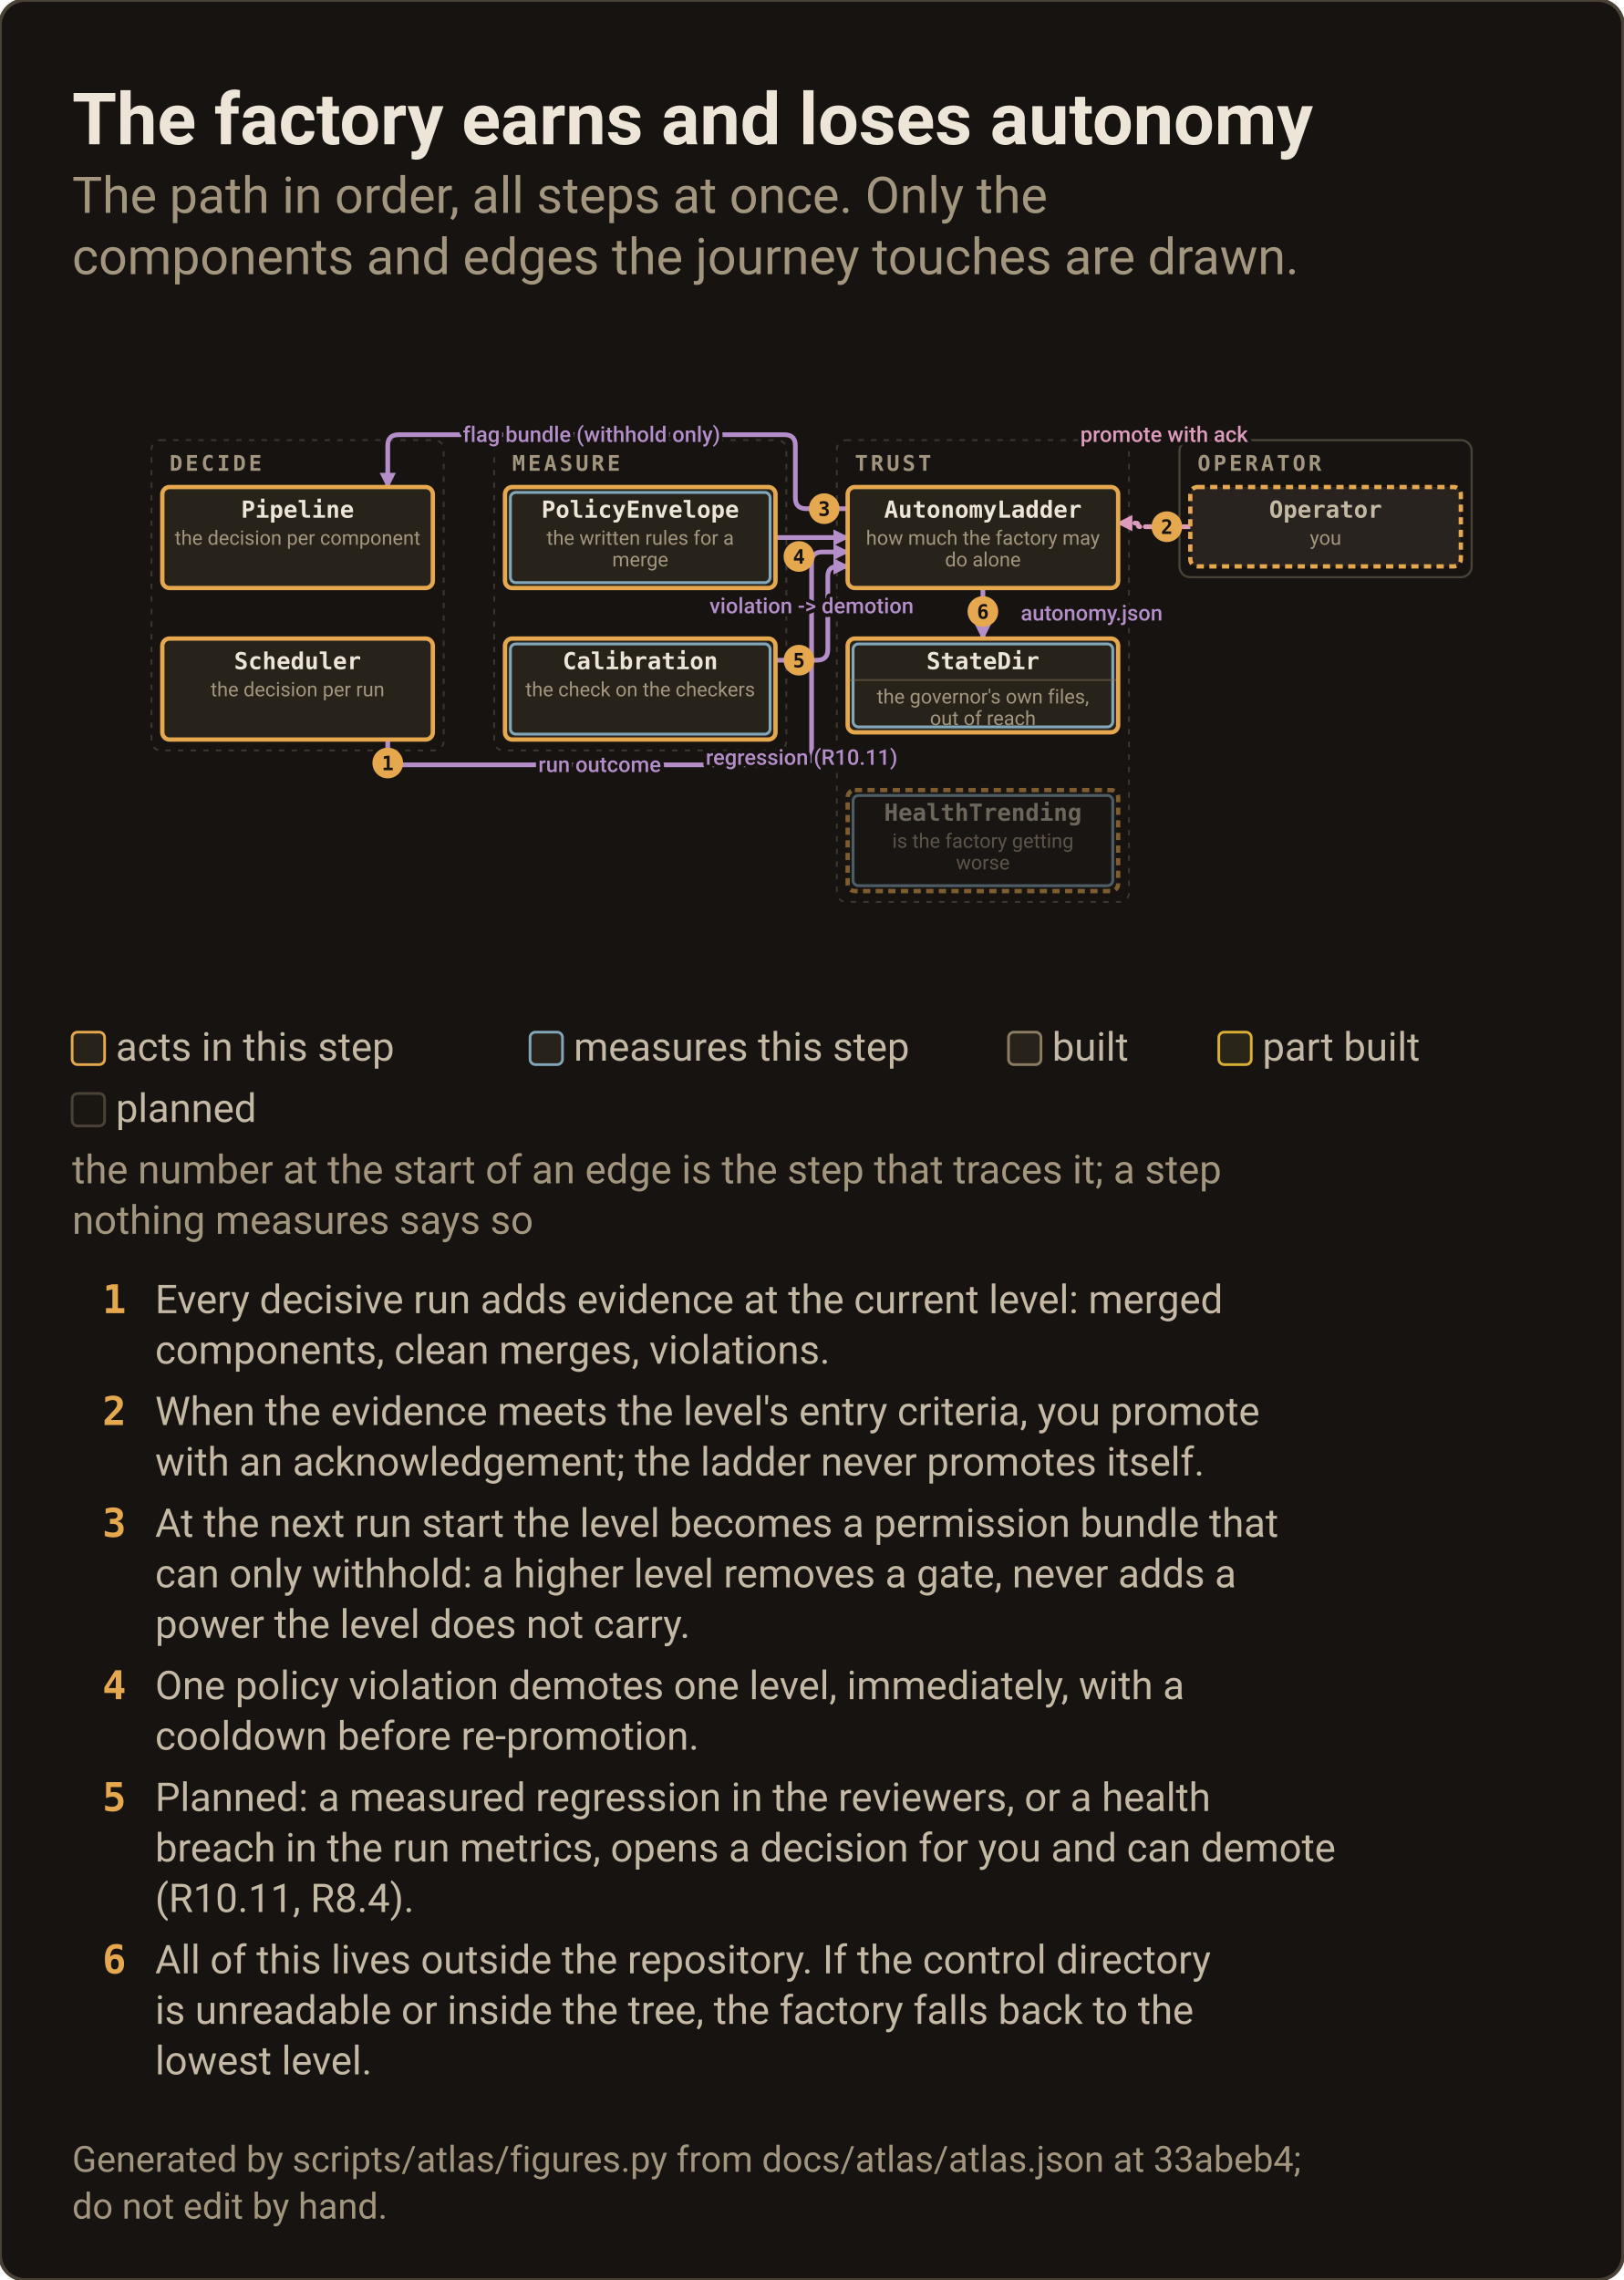
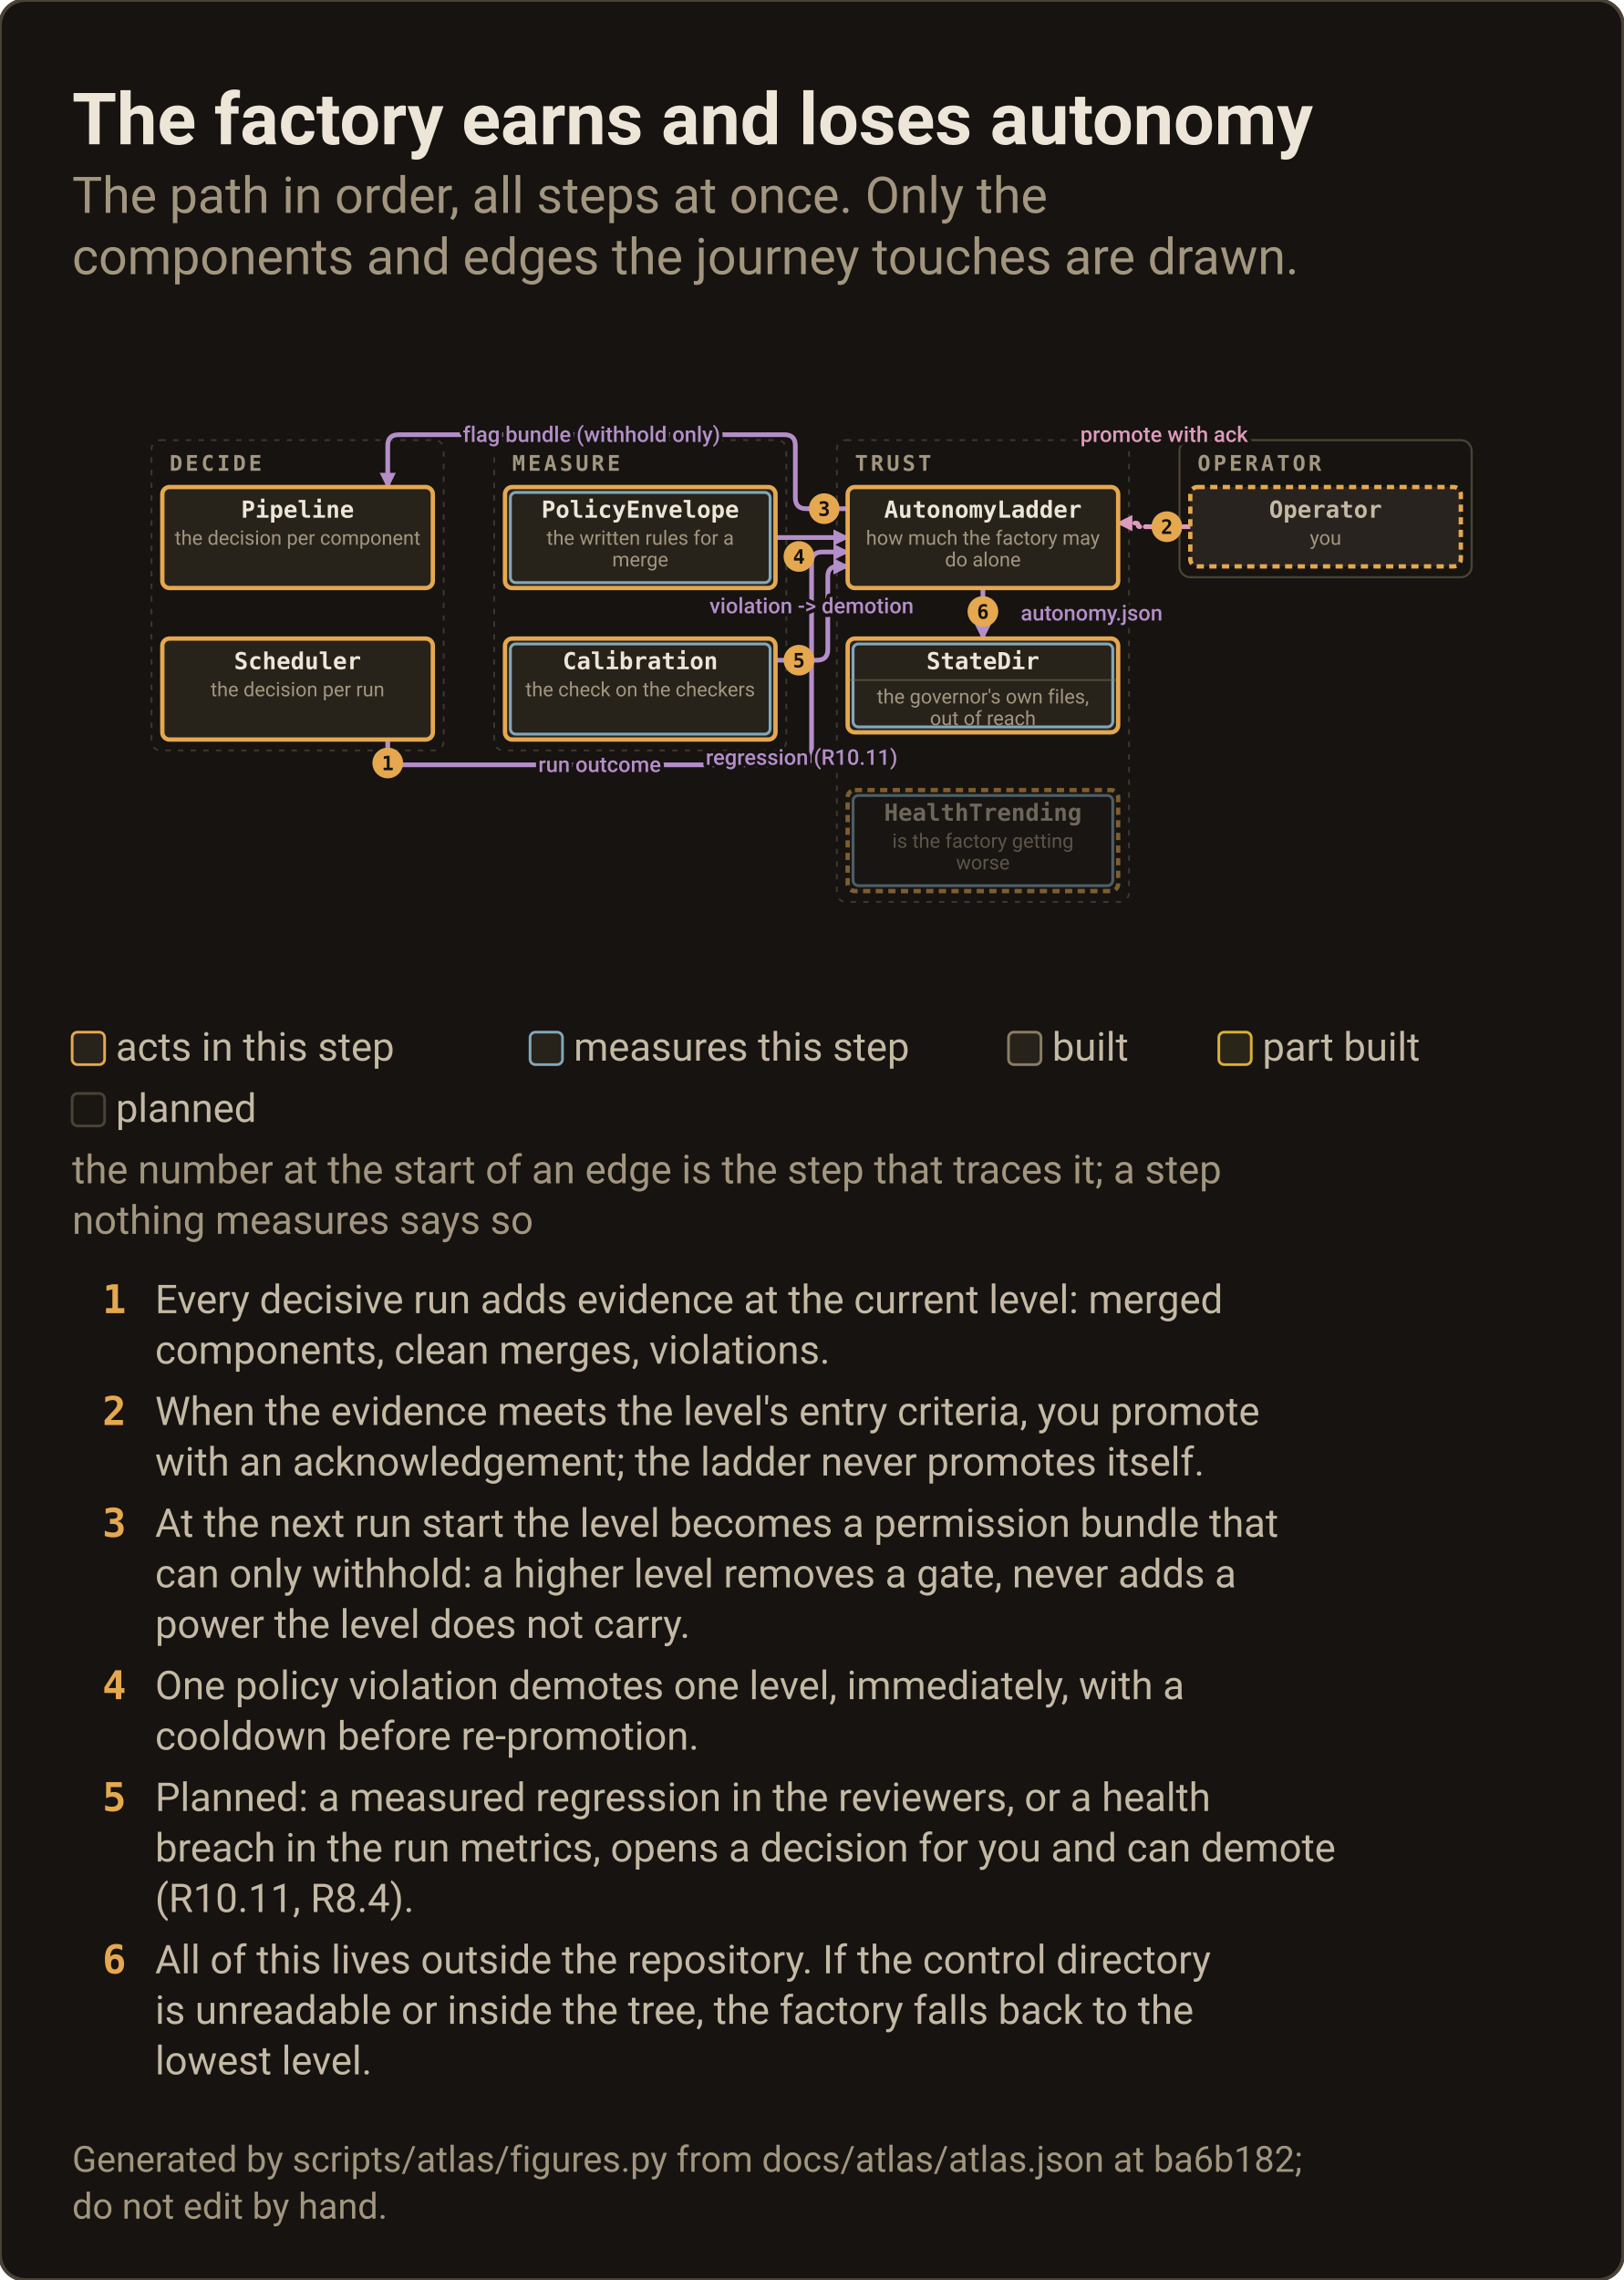
<svg xmlns="http://www.w3.org/2000/svg" width="900" height="1264" viewBox="0 0 900 1264" role="img" aria-label="Journey: The factory earns and loses autonomy">
  <rect x="0" y="0" width="900" height="1264" rx="14" fill="#161310" stroke="#4A4237" stroke-width="2" />
  <text x="40.0" y="80.0" class="c0">The factory earns and loses autonomy</text>
  <text x="40.0" y="118.0" class="c1">The path in order, all steps at once. Only the</text>
  <text x="40.0" y="152.0" class="c1">components and edges the journey touches are drawn.</text>
  <svg id="map" x="76.0" y="170.0" width="748" height="380" viewBox="0 0 748 380" overflow="visible">
    <defs>
      <marker id="map-m-work" viewBox="0 0 8 8" refX="7" refY="4" markerUnits="userSpaceOnUse" markerWidth="9" markerHeight="9" orient="auto-start-reverse">
        <path d="M0,0 L8,4 L0,8 z" fill="#D9CDB2" />
      </marker>
      <marker id="map-m-measure" viewBox="0 0 8 8" refX="7" refY="4" markerUnits="userSpaceOnUse" markerWidth="9" markerHeight="9" orient="auto-start-reverse">
        <path d="M0,0 L8,4 L0,8 z" fill="#82A7BA" />
      </marker>
      <marker id="map-m-feedback" viewBox="0 0 8 8" refX="7" refY="4" markerUnits="userSpaceOnUse" markerWidth="9" markerHeight="9" orient="auto-start-reverse">
        <path d="M0,0 L8,4 L0,8 z" fill="#E39A86" />
      </marker>
      <marker id="map-m-operator" viewBox="0 0 8 8" refX="7" refY="4" markerUnits="userSpaceOnUse" markerWidth="9" markerHeight="9" orient="auto-start-reverse">
        <path d="M0,0 L8,4 L0,8 z" fill="#DD9BBD" />
      </marker>
      <marker id="map-m-trust" viewBox="0 0 8 8" refX="7" refY="4" markerUnits="userSpaceOnUse" markerWidth="9" markerHeight="9" orient="auto-start-reverse">
        <path d="M0,0 L8,4 L0,8 z" fill="#B48EC9" />
      </marker>
      <marker id="map-m-learn" viewBox="0 0 8 8" refX="7" refY="4" markerUnits="userSpaceOnUse" markerWidth="9" markerHeight="9" orient="auto-start-reverse">
        <path d="M0,0 L8,4 L0,8 z" fill="#86C9A9" />
      </marker>
      <marker id="map-m-record" viewBox="0 0 8 8" refX="7" refY="4" markerUnits="userSpaceOnUse" markerWidth="9" markerHeight="9" orient="auto-start-reverse">
        <path d="M0,0 L8,4 L0,8 z" fill="#B7C27C" />
      </marker>
      <marker id="map-m-change" viewBox="0 0 8 8" refX="7" refY="4" markerUnits="userSpaceOnUse" markerWidth="9" markerHeight="9" orient="auto-start-reverse">
        <path d="M0,0 L8,4 L0,8 z" fill="#E26D5A" />
      </marker>
      <marker id="map-m-reach" viewBox="0 0 8 8" refX="7" refY="4" markerUnits="userSpaceOnUse" markerWidth="9" markerHeight="9" orient="auto-start-reverse">
        <path d="M0,0 L8,4 L0,8 z" fill="#E5A84F" />
      </marker>
    </defs>
    <style>#map .node.quiet{opacity:.42}#map .node.planned{opacity:.5}#map .node.planned.quiet{opacity:.3}#map .node.meas .node__box{stroke:#82A7BA;stroke-width:2.2}#map .node.acts .node__box{stroke:#E5A84F;stroke-width:2.4}#map .node__ring{display:none;fill:none;stroke:#82A7BA;stroke-width:1.6}#map .node.meas .node__ring{display:inline}#map .flow.planned{opacity:.35}#map .flowlbl.planned{opacity:.5}#map .flow.off,#map .flowlbl.off{display:none}#map .flow.hot{opacity:1;stroke-opacity:1;stroke-width:2.6}#map .flowlbl.hot{opacity:1}</style>
    <rect x="8.0" y="74.0" width="162.0" height="172.0" rx="5" fill="none" stroke="#A2967F" stroke-opacity=".28" stroke-width="1" stroke-dasharray="3 4" />
    <text x="18.0" y="91.0" class="t3">DECIDE</text>
    <rect x="198.0" y="74.0" width="162.0" height="172.0" rx="5" fill="none" stroke="#A2967F" stroke-opacity=".28" stroke-width="1" stroke-dasharray="3 4" />
    <text x="208.0" y="91.0" class="t3">MEASURE</text>
    <rect x="388.0" y="74.0" width="162.0" height="256.0" rx="5" fill="none" stroke="#A2967F" stroke-opacity=".28" stroke-width="1" stroke-dasharray="3 4" />
    <text x="398.0" y="91.0" class="t3">TRUST</text>
    <rect x="578.0" y="74.0" width="162.0" height="76.0" rx="6" fill="none" stroke="#4A4237" stroke-width="1.2" />
    <text x="588.0" y="91.0" class="t3">OPERATOR</text>
    <g data-layer="flow">
      <path id="map-f48" class="flow trust hot" data-edge="48" data-from="Scheduler" data-to="AutonomyLadder" data-art="run outcome" data-kind="trust" data-layer="trust" d="M 139.0 240.0 L 139.0 248.0 Q 139.0 254.0 145.0 254.0 L 368.0 254.0 Q 374.0 254.0 374.0 248.0 L 374.0 142.0 Q 374.0 136.0 380.0 136.0 L 394.0 136.0" fill="none" stroke="#B48EC9" stroke-opacity="0.82" stroke-width="1.2" stroke-linecap="round" marker-end="url(#map-m-trust)" />
      <path id="map-f67" class="flow trust planned hot" data-edge="67" data-from="Operator" data-to="AutonomyLadder" data-art="promote with ack" data-kind="trust" data-layer="operator" d="M 584.0 122.0 L 556.0 122.0 Q 555.0 122.0 555.0 121.0 L 555.0 121.0 Q 555.0 120.0 554.0 120.0 L 544.0 120.0" fill="none" stroke="#DD9BBD" stroke-opacity="0.82" stroke-width="1.2" stroke-dasharray="4 3" stroke-linecap="round" marker-end="url(#map-m-operator)" />
      <path id="map-f49" class="flow trust hot" data-edge="49" data-from="AutonomyLadder" data-to="Pipeline" data-art="flag bundle (withhold only)" data-kind="trust" data-layer="trust" d="M 394.0 112.0 L 371.0 112.0 Q 365.0 112.0 365.0 106.0 L 365.0 77.0 Q 365.0 71.0 359.0 71.0 L 145.0 71.0 Q 139.0 71.0 139.0 77.0 L 139.0 100.0" fill="none" stroke="#B48EC9" stroke-opacity="0.82" stroke-width="1.2" stroke-linecap="round" marker-end="url(#map-m-trust)" />
      <path id="map-f50" class="flow trust hot" data-edge="50" data-from="PolicyEnvelope" data-to="AutonomyLadder" data-art="violation -&gt; demotion" data-kind="trust" data-layer="trust" d="M 354.0 128.0 L 394.0 128.0" fill="none" stroke="#B48EC9" stroke-opacity="0.82" stroke-width="1.2" stroke-linecap="round" marker-end="url(#map-m-trust)" />
      <path id="map-f51" class="flow trust hot" data-edge="51" data-from="Calibration" data-to="AutonomyLadder" data-art="regression (R10.11)" data-kind="trust" data-layer="trust" d="M 354.0 196.0 L 377.0 196.0 Q 383.0 196.0 383.0 190.0 L 383.0 149.5 Q 383.0 144.0 388.5 144.0 L 394.0 144.0" fill="none" stroke="#B48EC9" stroke-opacity="0.82" stroke-width="1.2" stroke-linecap="round" marker-end="url(#map-m-trust)" />
      <path id="map-f52" class="flow trust hot" data-edge="52" data-from="AutonomyLadder" data-to="StateDir" data-art="autonomy.json" data-kind="trust" data-layer="trust" d="M 469.0 156.0 L 469.0 184.0" fill="none" stroke="#B48EC9" stroke-opacity="0.82" stroke-width="1.2" stroke-linecap="round" marker-end="url(#map-m-trust)" />
    </g>
    <g class="node built acts meas" data-id="PolicyEnvelope" data-kind="component" data-state="built" data-region="measure" role="button" tabindex="0" aria-label="PolicyEnvelope, the written rules for a merge, built">
      <rect class="node__box" x="204.0" y="100.0" width="150.0" height="56.0" rx="4.0" fill="#27221A" stroke="#8A7D63" stroke-width="1.1" />
      <rect class="node__ring" x="207.0" y="103.0" width="144.0" height="50.0" rx="3.0" />
      <text x="279.0" y="117.0" class="t4">PolicyEnvelope</text>
      <g data-layer="job">
        <text x="279.0" y="132.0" class="t5">the written rules for a</text>
        <text x="279.0" y="144.0" class="t5">merge</text>
      </g>
    </g>
    <g class="node built acts meas" data-id="Calibration" data-kind="component" data-state="built" data-region="measure" role="button" tabindex="0" aria-label="Calibration, the check on the checkers, built">
      <rect class="node__box" x="204.0" y="184.0" width="150.0" height="56.0" rx="4.0" fill="#27221A" stroke="#8A7D63" stroke-width="1.1" />
      <rect class="node__ring" x="207.0" y="187.0" width="144.0" height="50.0" rx="3.0" />
      <text x="279.0" y="201.0" class="t4">Calibration</text>
      <g data-layer="job">
        <text x="279.0" y="216.0" class="t5">the check on the checkers</text>
      </g>
    </g>
    <g class="node built acts" data-id="Pipeline" data-kind="component" data-state="built" data-region="decide" role="button" tabindex="0" aria-label="Pipeline, the decision per component, built">
      <rect class="node__box" x="14.0" y="100.0" width="150.0" height="56.0" rx="4.0" fill="#27221A" stroke="#8A7D63" stroke-width="1.1" />
      <rect class="node__ring" x="17.0" y="103.0" width="144.0" height="50.0" rx="3.0" />
      <text x="89.0" y="117.0" class="t4">Pipeline</text>
      <g data-layer="job">
        <text x="89.0" y="132.0" class="t5">the decision per component</text>
      </g>
    </g>
    <g class="node built acts" data-id="Scheduler" data-kind="component" data-state="built" data-region="decide" role="button" tabindex="0" aria-label="Scheduler, the decision per run, built">
      <rect class="node__box" x="14.0" y="184.0" width="150.0" height="56.0" rx="4.0" fill="#27221A" stroke="#8A7D63" stroke-width="1.1" />
      <rect class="node__ring" x="17.0" y="187.0" width="144.0" height="50.0" rx="3.0" />
      <text x="89.0" y="201.0" class="t4">Scheduler</text>
      <g data-layer="job">
        <text x="89.0" y="216.0" class="t5">the decision per run</text>
      </g>
    </g>
    <g class="node built acts" data-id="AutonomyLadder" data-kind="component" data-state="built" data-region="trust" role="button" tabindex="0" aria-label="AutonomyLadder, how much the factory may do alone, built">
      <rect class="node__box" x="394.0" y="100.0" width="150.0" height="56.0" rx="4.0" fill="#27221A" stroke="#8A7D63" stroke-width="1.1" />
      <rect class="node__ring" x="397.0" y="103.0" width="144.0" height="50.0" rx="3.0" />
      <text x="469.0" y="117.0" class="t4">AutonomyLadder</text>
      <g data-layer="job">
        <text x="469.0" y="132.0" class="t5">how much the factory may</text>
        <text x="469.0" y="144.0" class="t5">do alone</text>
      </g>
    </g>
    <g class="node built acts meas" data-id="StateDir" data-kind="store" data-state="built" data-region="trust" role="button" tabindex="0" aria-label="StateDir, the governor's own files, out of reach, built">
      <rect class="node__box" x="394.0" y="184.0" width="150.0" height="52.0" rx="4.0" fill="#27221A" stroke="#8A7D63" stroke-width="1.1" />
      <rect class="node__ring" x="397.0" y="187.0" width="144.0" height="46.0" rx="3.0" />
      <text x="469.0" y="201.0" class="t4">StateDir</text>
      <line x1="395.0" y1="207.0" x2="543.0" y2="207.0" stroke="#8A7D63" stroke-opacity=".45" stroke-width="1" />
      <g data-layer="job">
        <text x="469.0" y="220.0" class="t5">the governor's own files,</text>
        <text x="469.0" y="232.0" class="t5">out of reach</text>
      </g>
    </g>
    <g class="node planned acts meas" data-id="HealthTrending" data-kind="component" data-state="planned" data-region="trust" role="button" tabindex="0" aria-label="HealthTrending, is the factory getting worse, planned">
      <rect class="node__box" x="394.0" y="268.0" width="150.0" height="56.0" rx="4.0" fill="#1A1713" stroke="#4A4237" stroke-width="1.1" stroke-dasharray="4 3" />
      <rect class="node__ring" x="397.0" y="271.0" width="144.0" height="50.0" rx="3.0" />
      <text x="469.0" y="285.0" class="t6">HealthTrending</text>
      <g data-layer="job">
        <text x="469.0" y="300.0" class="t5">is the factory getting</text>
        <text x="469.0" y="312.0" class="t5">worse</text>
      </g>
    </g>
    <g class="node actor acts" data-id="Operator" data-kind="actor" data-state="planned" data-region="operator" role="button" tabindex="0" aria-label="Operator, you, outside">
      <rect class="node__box" x="584.0" y="100.0" width="150.0" height="44.0" rx="4.0" fill="#28231E" stroke="#A2967F" stroke-width="1.1" stroke-dasharray="4 3" />
      <rect class="node__ring" x="587.0" y="103.0" width="144.0" height="38.0" rx="3.0" />
      <text x="659.0" y="117.0" class="t6">Operator</text>
      <g data-layer="job">
        <text x="659.0" y="132.0" class="t5">you</text>
      </g>
    </g>
    <g data-layer="flow">
      <g class="flowlbl trust hot" data-edge="48" data-from="Scheduler" data-to="AutonomyLadder" data-layer="trust">
        <text x="256.5" y="258.0" class="t1">run outcome</text>
      </g>
      <g class="flowlbl trust planned hot" data-edge="67" data-from="Operator" data-to="AutonomyLadder" data-layer="operator">
        <text x="569.5" y="75.0" class="t2">promote with ack</text>
      </g>
      <g class="flowlbl trust hot" data-edge="49" data-from="AutonomyLadder" data-to="Pipeline" data-layer="trust">
        <text x="252.0" y="75.0" class="t1">flag bundle (withhold only)</text>
      </g>
      <g class="flowlbl trust hot" data-edge="50" data-from="PolicyEnvelope" data-to="AutonomyLadder" data-layer="trust">
        <text x="374.0" y="170.0" class="t1">violation -&gt; demotion</text>
      </g>
      <g class="flowlbl trust hot" data-edge="51" data-from="Calibration" data-to="AutonomyLadder" data-layer="trust">
        <text x="368.5" y="254.0" class="t1">regression (R10.11)</text>
      </g>
      <g class="flowlbl trust hot" data-edge="52" data-from="AutonomyLadder" data-to="StateDir" data-layer="trust">
        <text x="529.3" y="174.0" class="t1">autonomy.json</text>
      </g>
    </g>
    <g data-layer="steps">
      <g class="step" data-edge="48">
        <circle cx="139.0" cy="253.0" r="8.5" fill="#E5A84F" />
        <text x="139.0" y="257.0" class="t0">1</text>
      </g>
      <g class="step" data-edge="67">
        <circle cx="571.0" cy="122.0" r="8.5" fill="#E5A84F" />
        <text x="571.0" y="126.0" class="t0">2</text>
      </g>
      <g class="step" data-edge="49">
        <circle cx="381.0" cy="112.0" r="8.5" fill="#E5A84F" />
        <text x="381.0" y="116.0" class="t0">3</text>
      </g>
      <g class="step" data-edge="50">
        <circle cx="367.0" cy="138.5" r="8.5" fill="#E5A84F" />
        <text x="367.0" y="142.5" class="t0">4</text>
      </g>
      <g class="step" data-edge="51">
        <circle cx="367.0" cy="196.0" r="8.5" fill="#E5A84F" />
        <text x="367.0" y="200.0" class="t0">5</text>
      </g>
      <g class="step" data-edge="52">
        <circle cx="469.0" cy="169.0" r="8.5" fill="#E5A84F" />
        <text x="469.0" y="173.0" class="t0">6</text>
      </g>
    </g>
    <style>#map .t0{font-family:ui-monospace,"SF Mono",SFMono-Regular,"JetBrains Mono",Menlo,Consolas,monospace;font-size:11.0px;font-weight:700;fill:#161310;text-anchor:middle}#map .t1{font-family:ui-sans-serif,system-ui,-apple-system,"SF Pro Text","Segoe UI",Roboto,"Helvetica Neue",Arial,sans-serif;font-size:12.0px;font-weight:500;fill:#B48EC9;text-anchor:middle;paint-order:stroke;stroke:#161310;stroke-width:4;stroke-linejoin:round}#map .t2{font-family:ui-sans-serif,system-ui,-apple-system,"SF Pro Text","Segoe UI",Roboto,"Helvetica Neue",Arial,sans-serif;font-size:12.0px;font-weight:500;fill:#DD9BBD;text-anchor:middle;paint-order:stroke;stroke:#161310;stroke-width:4;stroke-linejoin:round}#map .t3{font-family:ui-monospace,"SF Mono",SFMono-Regular,"JetBrains Mono",Menlo,Consolas,monospace;font-size:12.0px;font-weight:600;fill:#A2967F;text-anchor:start;letter-spacing:.13em}#map .t4{font-family:ui-monospace,"SF Mono",SFMono-Regular,"JetBrains Mono",Menlo,Consolas,monospace;font-size:13.0px;font-weight:600;fill:#ECE5D8;text-anchor:middle}#map .t5{font-family:ui-sans-serif,system-ui,-apple-system,"SF Pro Text","Segoe UI",Roboto,"Helvetica Neue",Arial,sans-serif;font-size:11.0px;font-weight:400;fill:#A2967F;text-anchor:middle}#map .t6{font-family:ui-monospace,"SF Mono",SFMono-Regular,"JetBrains Mono",Menlo,Consolas,monospace;font-size:13.0px;font-weight:600;fill:#C4B9A4;text-anchor:middle}</style>
  </svg>
  <rect x="40.0" y="572.2" width="18" height="18" rx="3" fill="#27221A" stroke="#E5A84F" stroke-width="1.5" />
  <text x="64.2" y="588.0" class="c2">acts in this step</text>
  <rect x="293.9" y="572.2" width="18" height="18" rx="3" fill="#27221A" stroke="#82A7BA" stroke-width="1.5" />
  <text x="318.1" y="588.0" class="c2">measures this step</text>
  <rect x="559.2" y="572.2" width="18" height="18" rx="3" fill="#27221A" stroke="#8A7D63" stroke-width="1.5" />
  <text x="583.4" y="588.0" class="c2">built</text>
  <rect x="675.8" y="572.2" width="18" height="18" rx="3" fill="#2A2519" stroke="#D9B036" stroke-width="1.5" />
  <text x="700.0" y="588.0" class="c2">part built</text>
  <rect x="40.0" y="606.2" width="18" height="18" rx="3" fill="#1A1713" stroke="#4A4237" stroke-width="1.5" />
  <text x="64.2" y="622.0" class="c2">planned</text>
  <text x="40.0" y="656.0" class="c3">the number at the start of an edge is the step that traces it; a step</text>
  <text x="40.0" y="684.0" class="c3">nothing measures says so</text>
  <text x="70.0" y="728.0" class="c4">1</text>
  <text x="86.0" y="728.0" class="c2">Every decisive run adds evidence at the current level: merged</text>
  <text x="86.0" y="756.0" class="c2">components, clean merges, violations.</text>
  <text x="70.0" y="790.0" class="c4">2</text>
  <text x="86.0" y="790.0" class="c2">When the evidence meets the level's entry criteria, you promote</text>
  <text x="86.0" y="818.0" class="c2">with an acknowledgement; the ladder never promotes itself.</text>
  <text x="70.0" y="852.0" class="c4">3</text>
  <text x="86.0" y="852.0" class="c2">At the next run start the level becomes a permission bundle that</text>
  <text x="86.0" y="880.0" class="c2">can only withhold: a higher level removes a gate, never adds a</text>
  <text x="86.0" y="908.0" class="c2">power the level does not carry.</text>
  <text x="70.0" y="942.0" class="c4">4</text>
  <text x="86.0" y="942.0" class="c2">One policy violation demotes one level, immediately, with a</text>
  <text x="86.0" y="970.0" class="c2">cooldown before re-promotion.</text>
  <text x="70.0" y="1004.0" class="c4">5</text>
  <text x="86.0" y="1004.0" class="c2">Planned: a measured regression in the reviewers, or a health</text>
  <text x="86.0" y="1032.0" class="c2">breach in the run metrics, opens a decision for you and can demote</text>
  <text x="86.0" y="1060.0" class="c2">(R10.11, R8.4).</text>
  <text x="70.0" y="1094.0" class="c4">6</text>
  <text x="86.0" y="1094.0" class="c2">All of this lives outside the repository. If the control directory</text>
  <text x="86.0" y="1122.0" class="c2">is unreadable or inside the tree, the factory falls back to the</text>
  <text x="86.0" y="1150.0" class="c2">lowest level.</text>
-   <text x="40.0" y="1204.0" class="c5">Generated by scripts/atlas/figures.py from docs/atlas/atlas.json at 33abeb4;</text>
+   <text x="40.0" y="1204.0" class="c5">Generated by scripts/atlas/figures.py from docs/atlas/atlas.json at ba6b182;</text>
  <text x="40.0" y="1230.0" class="c5">do not edit by hand.</text>
  <style>.c0{font-family:ui-sans-serif,system-ui,-apple-system,"SF Pro Text","Segoe UI",Roboto,"Helvetica Neue",Arial,sans-serif;font-size:40.0px;font-weight:600;fill:#ECE5D8;text-anchor:start}.c1{font-family:ui-sans-serif,system-ui,-apple-system,"SF Pro Text","Segoe UI",Roboto,"Helvetica Neue",Arial,sans-serif;font-size:28.0px;font-weight:400;fill:#A2967F;text-anchor:start}.c2{font-family:ui-sans-serif,system-ui,-apple-system,"SF Pro Text","Segoe UI",Roboto,"Helvetica Neue",Arial,sans-serif;font-size:22.0px;font-weight:400;fill:#C4B9A4;text-anchor:start}.c3{font-family:ui-sans-serif,system-ui,-apple-system,"SF Pro Text","Segoe UI",Roboto,"Helvetica Neue",Arial,sans-serif;font-size:22.0px;font-weight:400;fill:#A2967F;text-anchor:start}.c4{font-family:ui-monospace,"SF Mono",SFMono-Regular,"JetBrains Mono",Menlo,Consolas,monospace;font-size:22.0px;font-weight:700;fill:#E5A84F;text-anchor:end}.c5{font-family:ui-sans-serif,system-ui,-apple-system,"SF Pro Text","Segoe UI",Roboto,"Helvetica Neue",Arial,sans-serif;font-size:20.0px;font-weight:400;fill:#A2967F;text-anchor:start}</style>
</svg>
